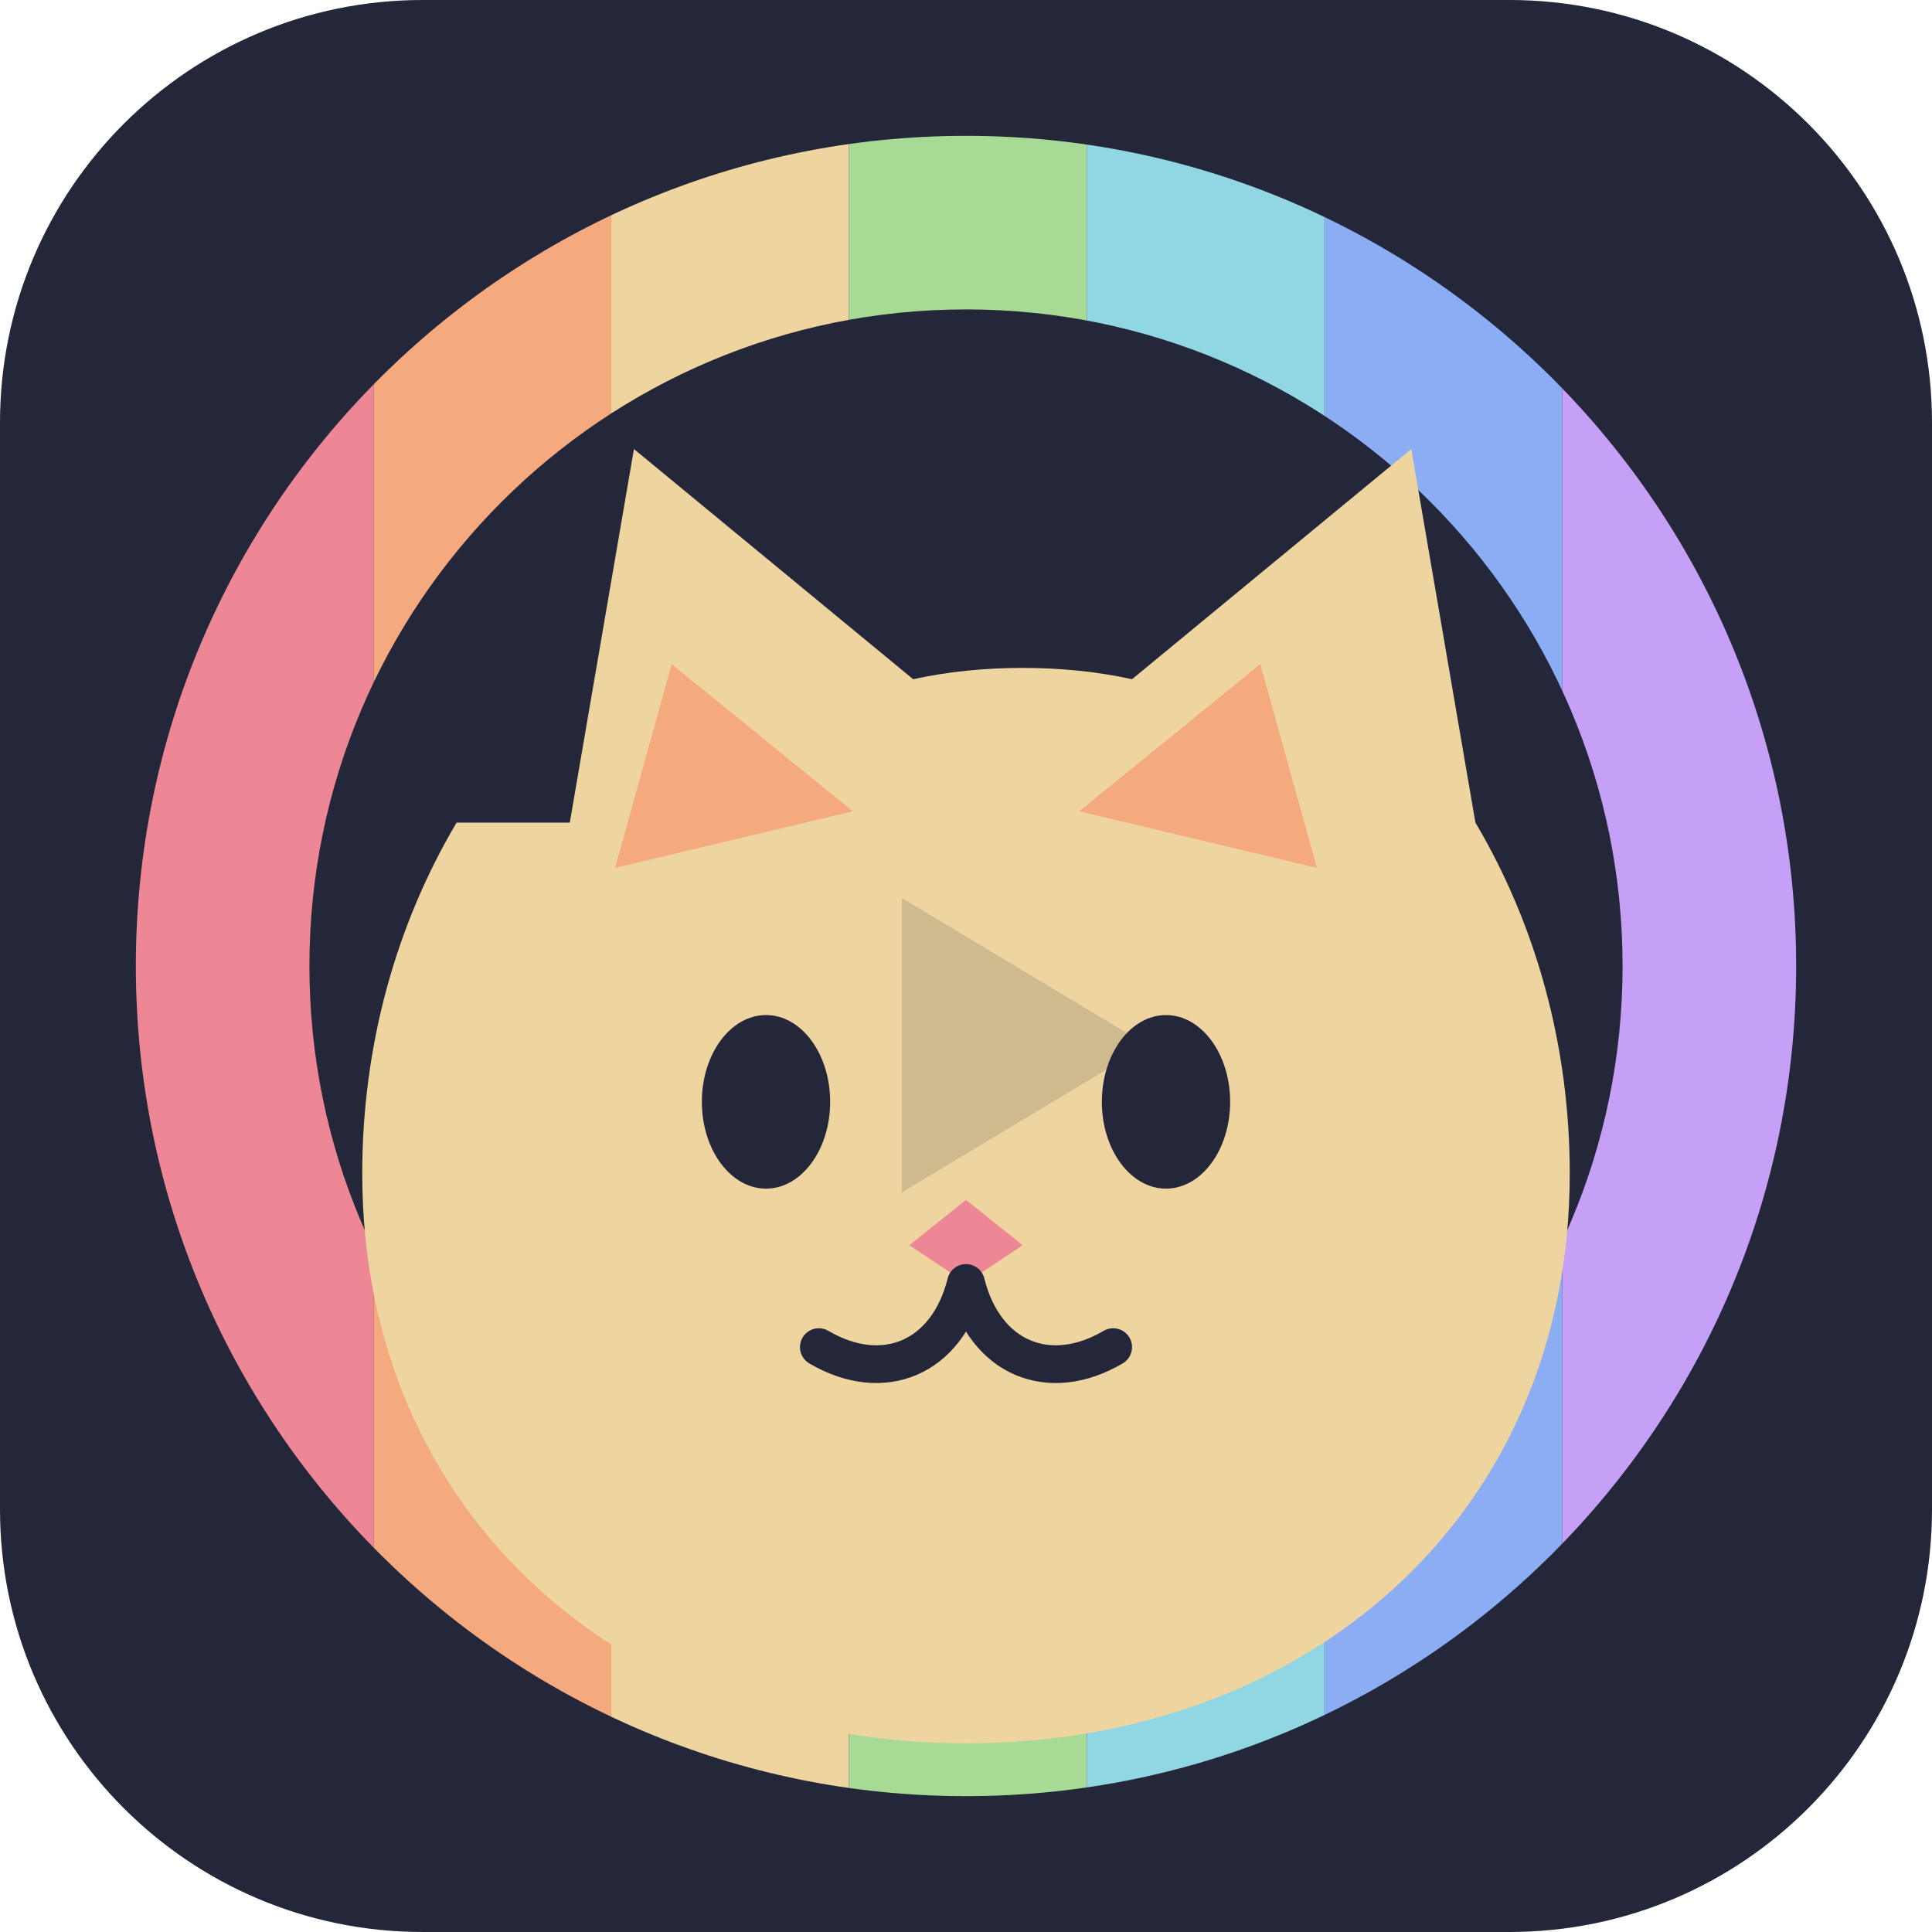
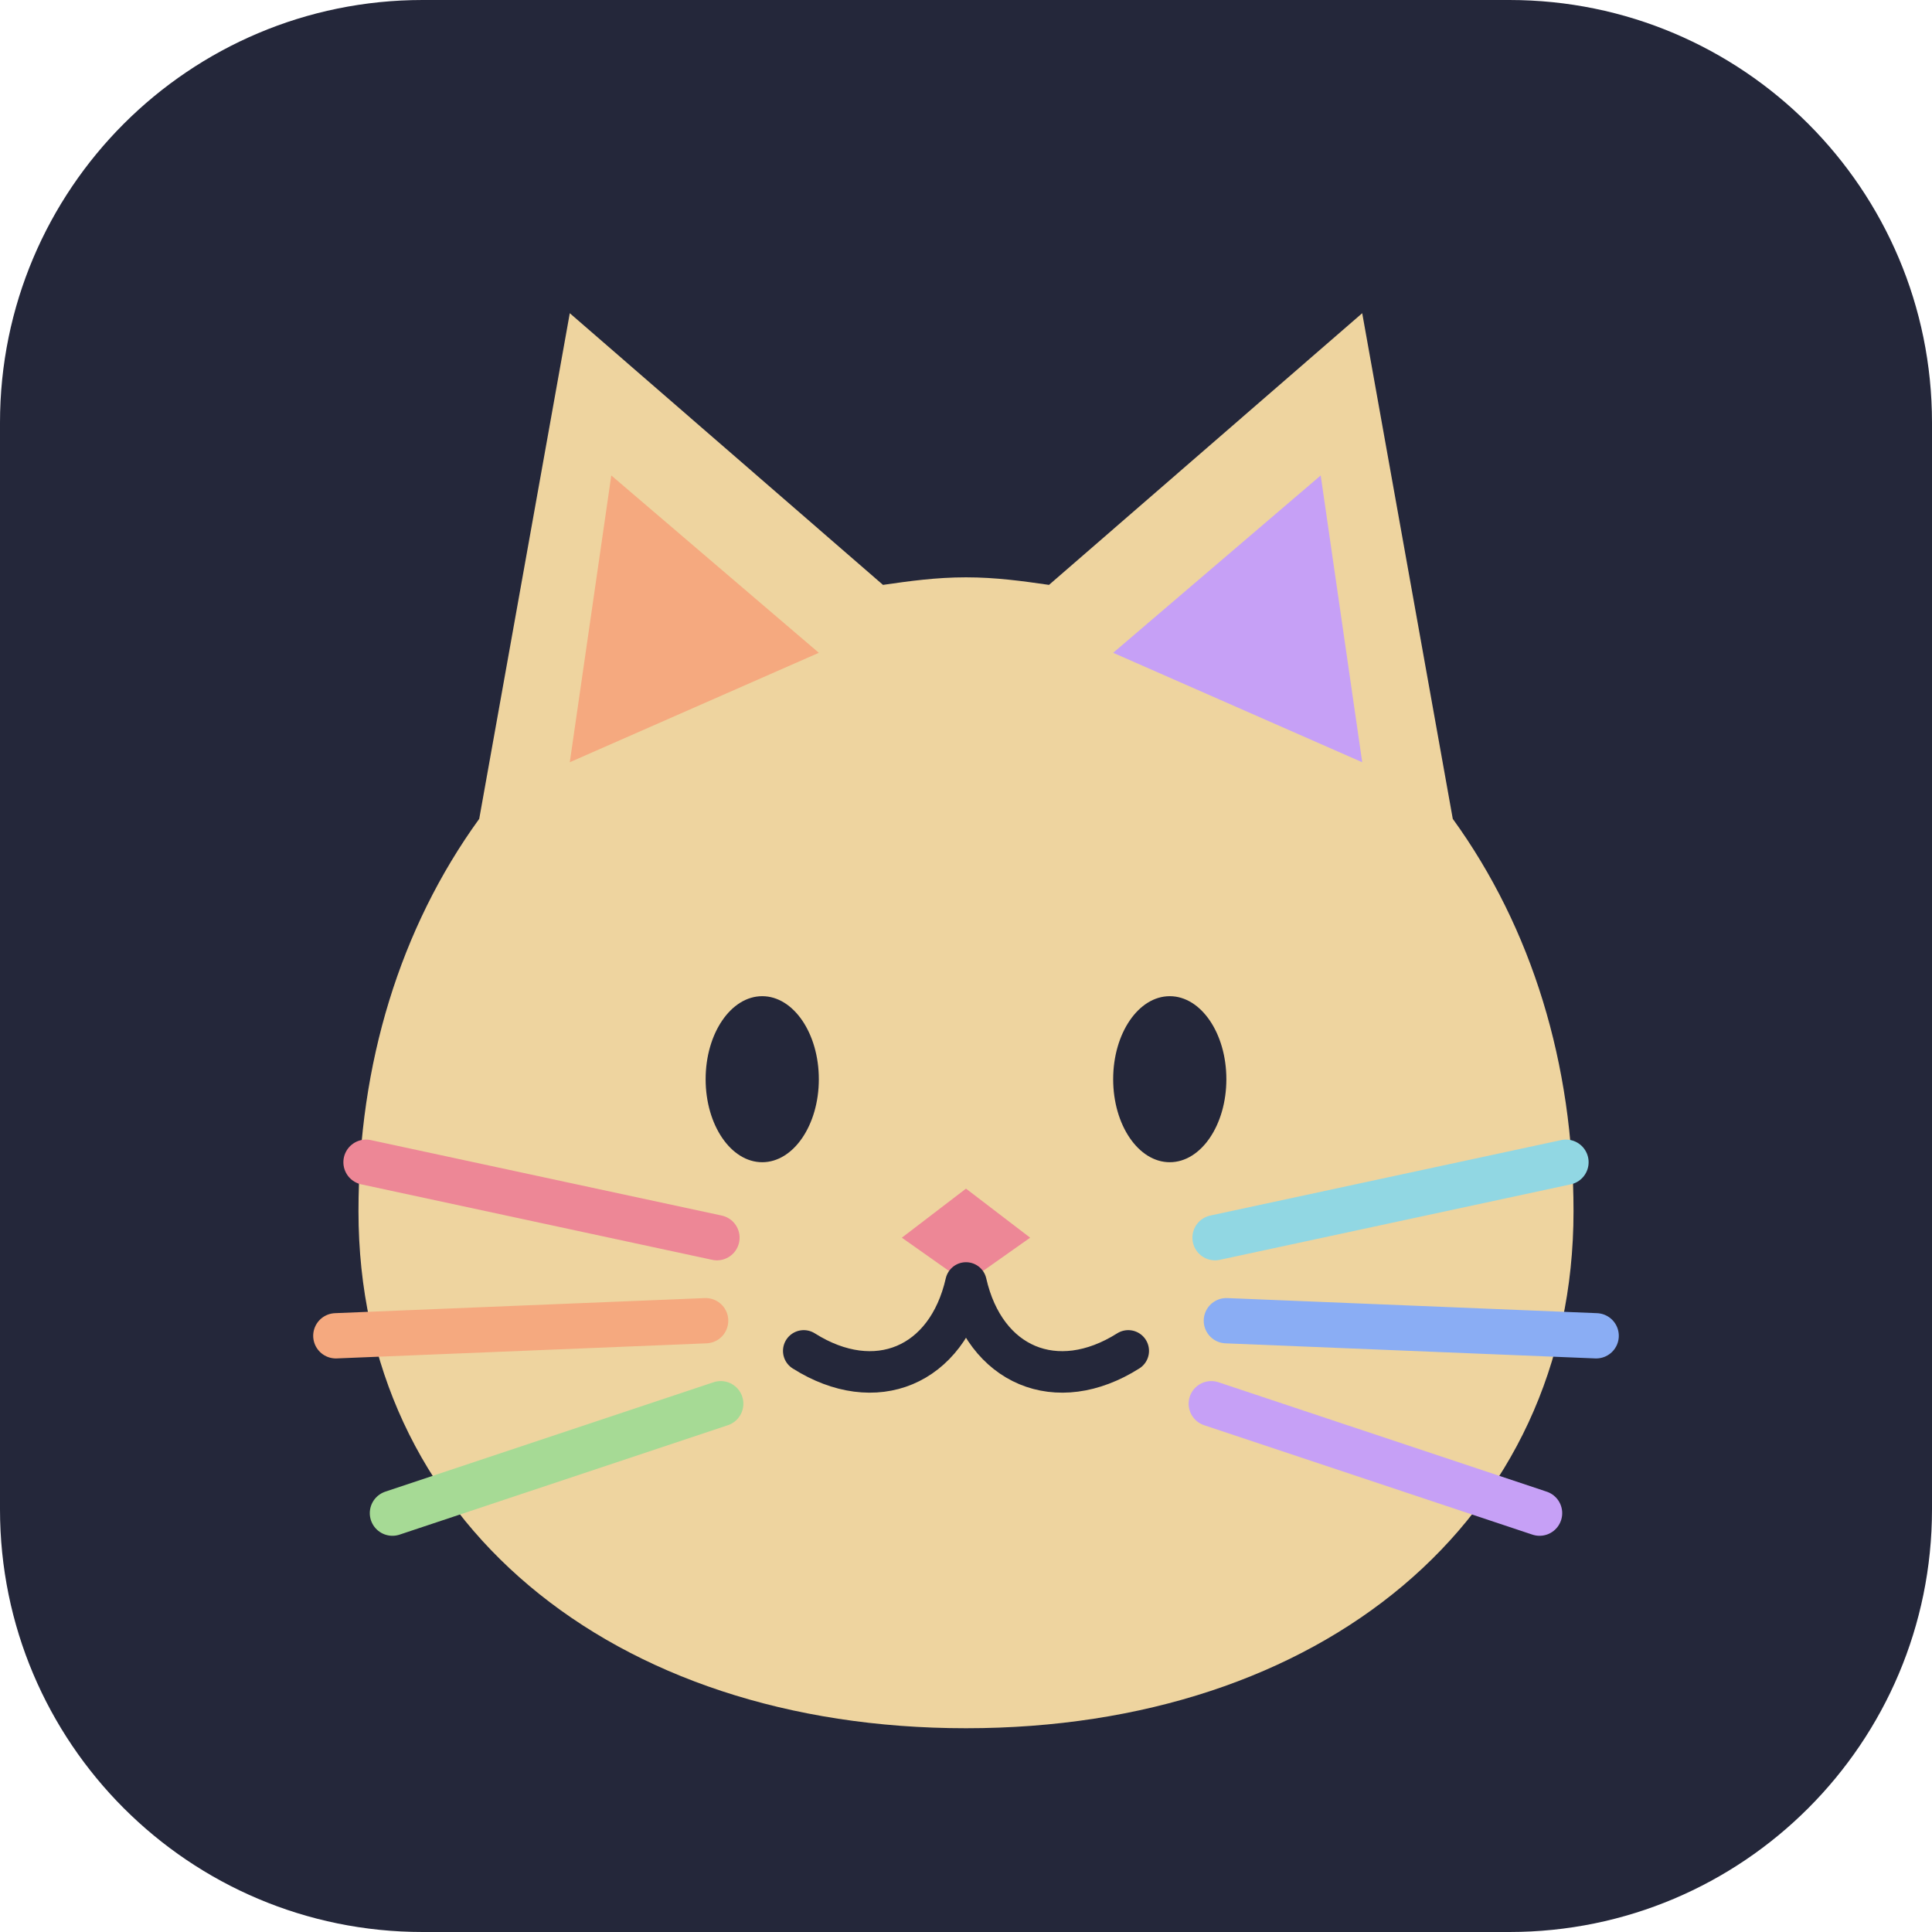
<svg xmlns="http://www.w3.org/2000/svg" viewBox="0 0 512 512" role="img" aria-labelledby="title desc">
-   <defs>
-     <clipPath id="ring">
-       <circle cx="256" cy="256" r="220" />
-     </clipPath>
-   </defs>
  <rect width="512" height="512" rx="112" fill="#24273a" />
-   <g clip-path="url(#ring)">
-     <path d="M36 36h63v440H36z" fill="#ed8796" />
-     <path d="M99 36h63v440H99z" fill="#f5a97f" />
-     <path d="M162 36h63v440h-63z" fill="#eed49f" />
-     <path d="M225 36h63v440h-63z" fill="#a6da95" />
-     <path d="M288 36h63v440h-63z" fill="#91d7e3" />
-     <path d="M351 36h63v440h-63z" fill="#8aadf4" />
-     <path d="M414 36h63v440h-63z" fill="#c6a0f6" />
+   <path d="M127 217 151 83l83 72c7-1 14-2 22-2s15 1 22 2l83-72 24 134c21 29 32 65 32 104 0 82-67 137-161 137S95 403 95 321c0-39 11-75 32-104z" fill="#eed49f" />
+   <path d="m162 126 55 47-66 29z" fill="#f5a97f" />
+   <path d="m350 126-55 47 66 29z" fill="#c6a0f6" />
+   <ellipse cx="202" cy="286" rx="15" ry="22" fill="#24273a" />
+   <ellipse cx="310" cy="286" rx="15" ry="22" fill="#24273a" />
+   <path d="m256 315-17 13 17 12 17-12z" fill="#ed8796" />
+   <path d="M256 340c-5 22-24 30-43 18M256 340c5 22 24 30 43 18" fill="none" stroke="#24273a" stroke-linecap="round" stroke-width="11" />
+   <g fill="none" stroke-linecap="round" stroke-width="12">
+     <path d="m190 328-93-20" stroke="#ed8796" />
+     <path d="m187 350-98 4" stroke="#f5a97f" />
+     <path d="m191 372-87 29" stroke="#a6da95" />
+     <path d="m322 328 93-20" stroke="#91d7e3" />
+     <path d="m325 350 98 4" stroke="#8aadf4" />
+     <path d="m321 372 87 29" stroke="#c6a0f6" />
  </g>
-   <circle cx="256" cy="256" r="174" fill="#24273a" />
-   <path d="M151 218 168 119l74 61c9-2 19-3 29-3s20 1 29 3l74-61 17 99c16 27 25 59 25 93 0 91-70 151-160 151S96 402 96 311c0-34 9-66 25-93z" fill="#eed49f" />
-   <path d="m178 176 48 39-63 15zM334 176l-48 39 63 15z" fill="#f5a97f" />
-   <ellipse cx="203" cy="292" rx="17" ry="23" fill="#24273a" />
-   <ellipse cx="309" cy="292" rx="17" ry="23" fill="#24273a" />
-   <path d="m256 318-15 12 15 10 15-10z" fill="#ed8796" />
-   <path d="M256 340c-5 20-22 27-39 17M256 340c5 20 22 27 39 17" fill="none" stroke="#24273a" stroke-linecap="round" stroke-width="10" />
-   <path d="m239 238 65 39-65 39z" fill="#24273a" opacity=".16" />
</svg>
